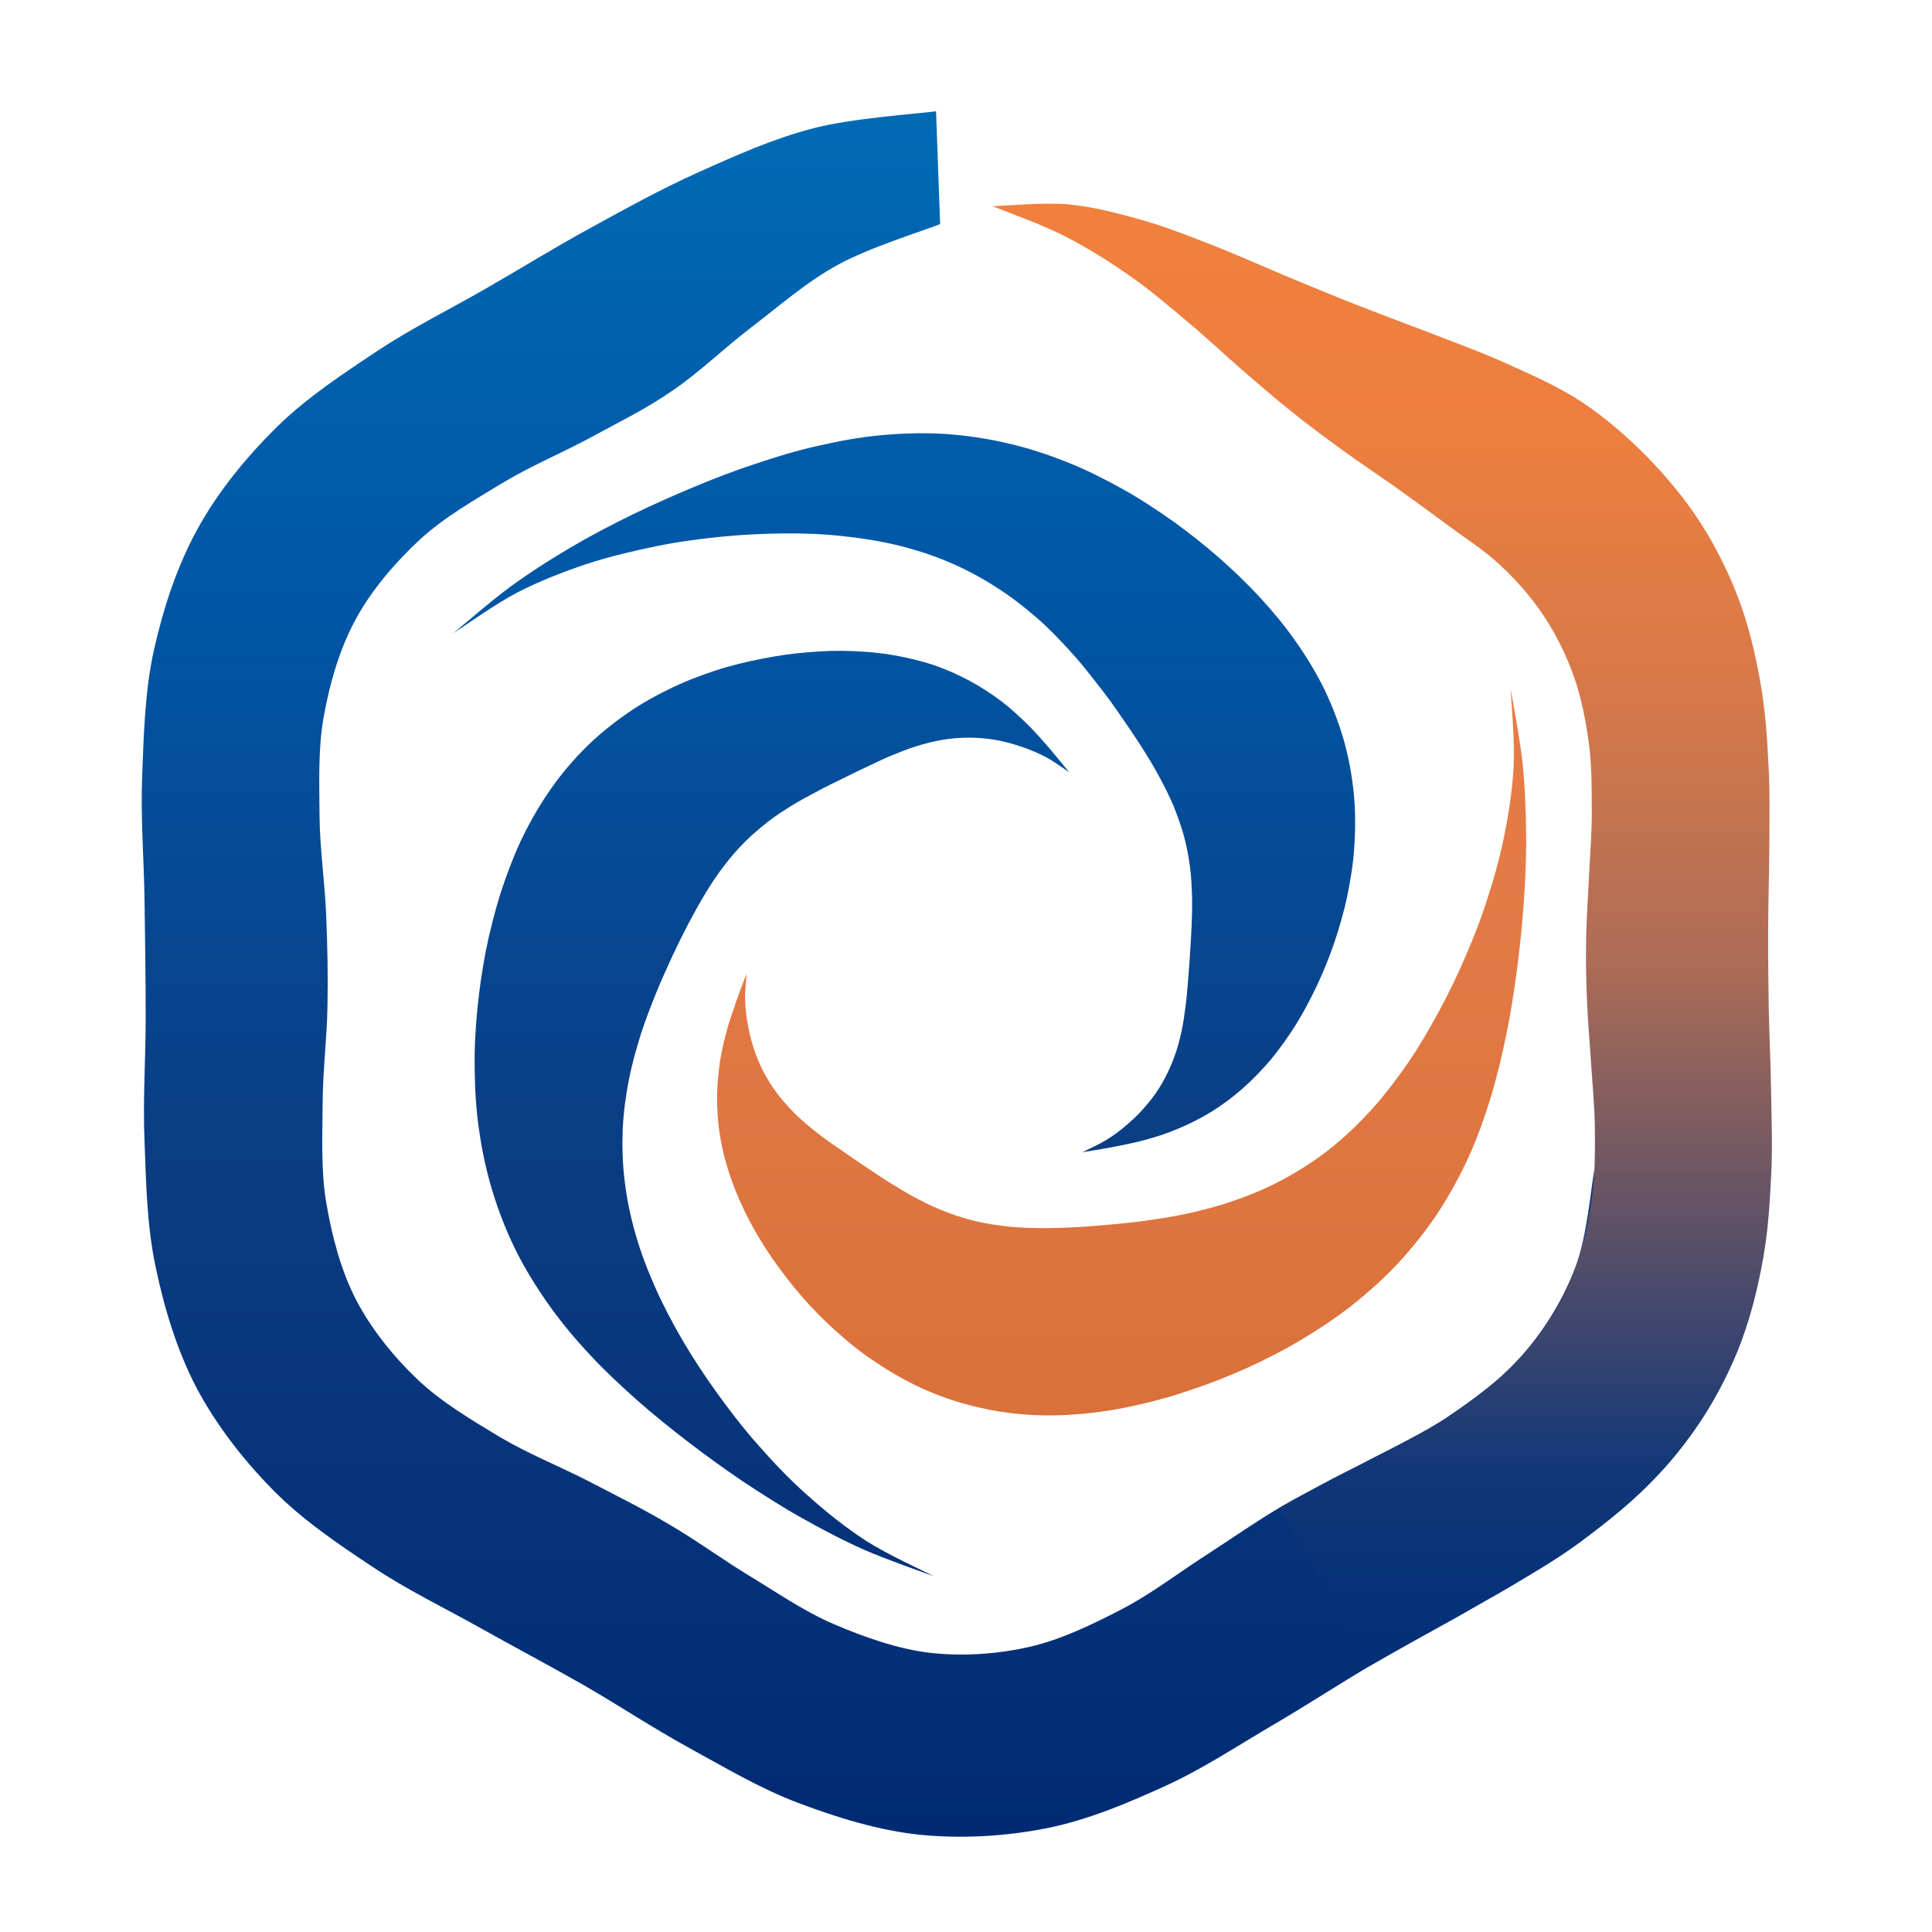
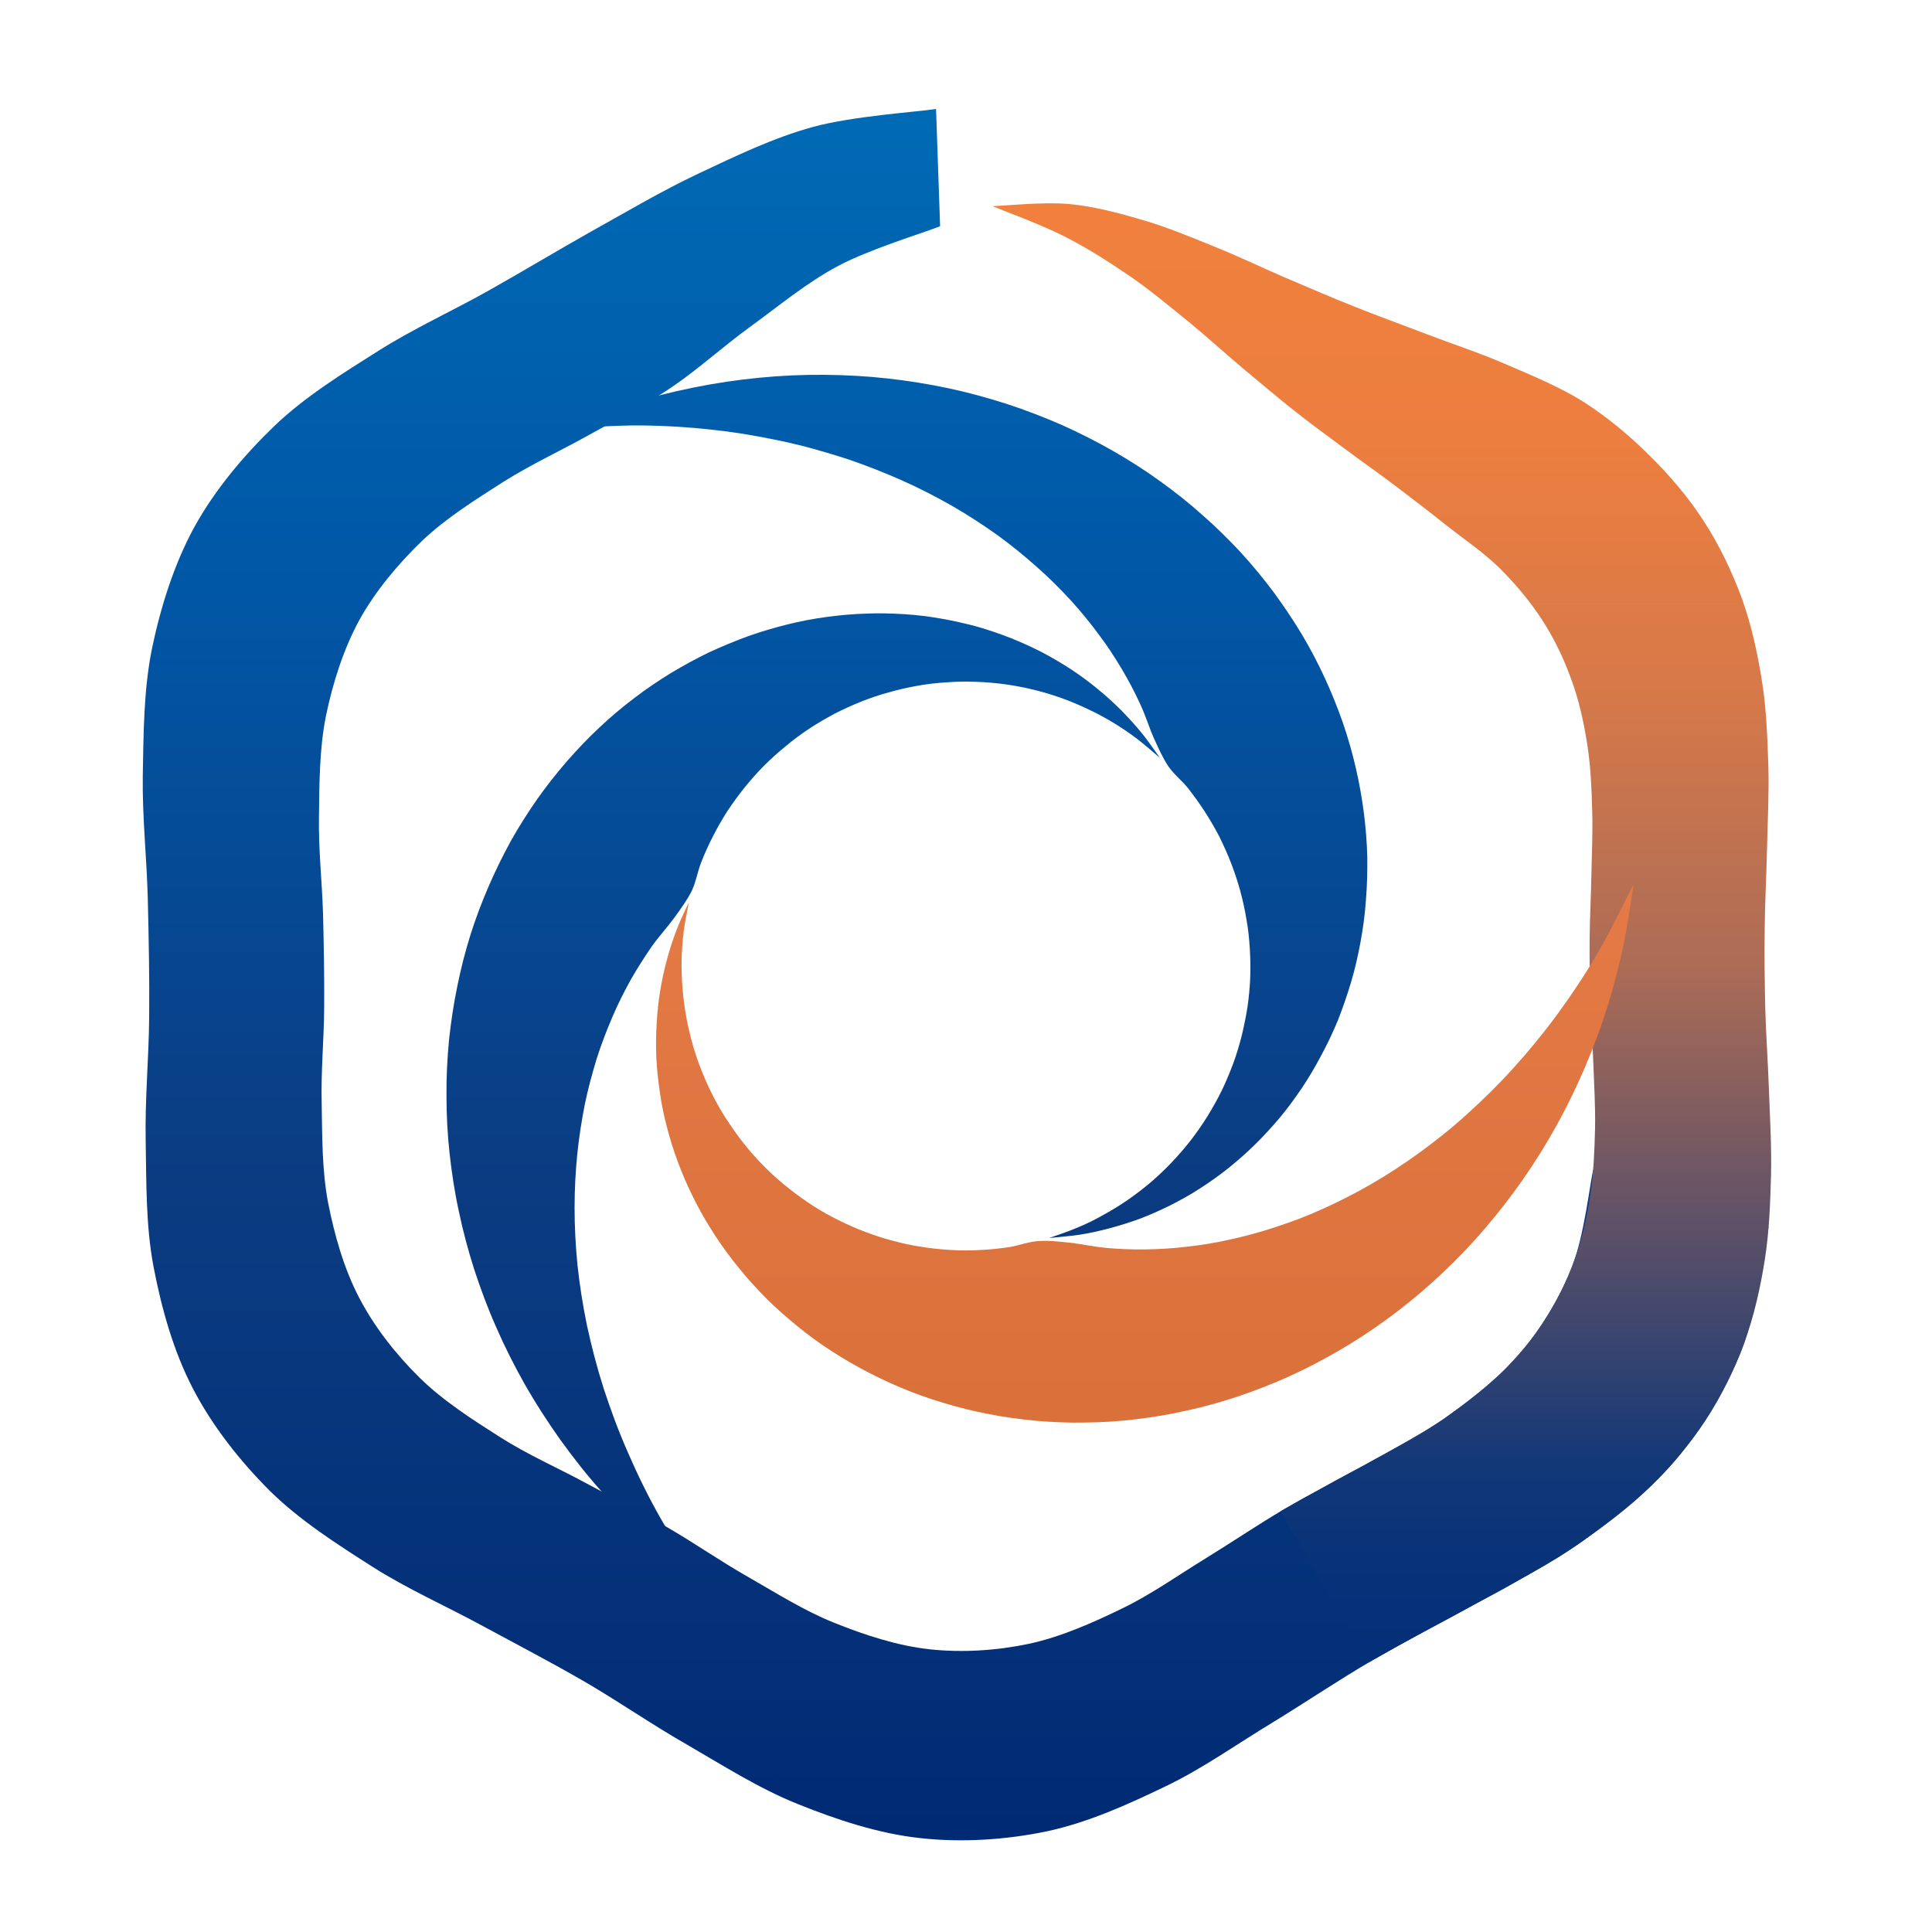
<svg xmlns="http://www.w3.org/2000/svg" viewBox="0 0 100 100" role="img" aria-label="Autogestor">
  <style>#sb0{stop-color:#006bb6}#sb1{stop-color:#0057a6}#sb2{stop-color:#0b3c82}#sb3{stop-color:#002b74}#so0{stop-color:#f2813b}#so1{stop-color:#e47a45}#so2{stop-color:#d26831}#soa0{stop-color:#f2813b}#soa1{stop-color:#ec7e3f}#soa2{stop-color:#d77949}#soa3{stop-color:#ac6c56}#soa4{stop-color:#584f68}#soa5{stop-color:#113778}#soa6{stop-color:#043179}#soa7{stop-color:#002b74}@media(prefers-color-scheme:dark){#sb0{stop-color:#a9cdff}#sb1{stop-color:#7fb2f6}#sb2{stop-color:#5c93e4}#sb3{stop-color:#4681d2}#so0{stop-color:#f9a273}#so1{stop-color:#ef8a5c}#so2{stop-color:#de7141}#soa0{stop-color:#f9a273}#soa1{stop-color:#f59769}#soa2{stop-color:#e9926c}#soa3{stop-color:#cc8d7e}#soa4{stop-color:#8f8bad}#soa5{stop-color:#598ad5}#soa6{stop-color:#4e87d8}#soa7{stop-color:#4681d2}}</style>
  <defs>
    <linearGradient id="gb" gradientUnits="userSpaceOnUse" x1="0" y1="5.0" x2="0" y2="95.0">
      <stop offset="0" id="sb0" stop-color="#006bb6" />
      <stop offset="0.28" id="sb1" stop-color="#0057a6" />
      <stop offset="0.62" id="sb2" stop-color="#0b3c82" />
      <stop offset="1" id="sb3" stop-color="#002b74" />
    </linearGradient>
    <linearGradient id="go" gradientUnits="userSpaceOnUse" x1="0" y1="5.0" x2="0" y2="95.0">
      <stop offset="0" id="so0" stop-color="#f2813b" />
      <stop offset="0.45" id="so1" stop-color="#e47a45" />
      <stop offset="1" id="so2" stop-color="#d26831" />
    </linearGradient>
    <linearGradient id="goa" gradientUnits="userSpaceOnUse" x1="0" y1="5.0" x2="0" y2="95.0">
      <stop offset="0" id="soa0" stop-color="#f2813b" />
      <stop offset="0.2" id="soa1" stop-color="#ec7e3f" />
      <stop offset="0.34" id="soa2" stop-color="#d77949" />
      <stop offset="0.5" id="soa3" stop-color="#ac6c56" />
      <stop offset="0.66" id="soa4" stop-color="#584f68" />
      <stop offset="0.79" id="soa5" stop-color="#113778" />
      <stop offset="0.87" id="soa6" stop-color="#043179" />
      <stop offset="1" id="soa7" stop-color="#002b74" />
    </linearGradient>
  </defs>
-   <path fill="url(#gb)" d="M48.45 5.76C47.39 5.9 44.15 6.11 42.09 6.64C40.04 7.17 38.05 8.06 36.12 8.93C34.2 9.79 32.37 10.81 30.54 11.81C28.71 12.81 26.97 13.89 25.14 14.94C23.32 15.99 21.39 16.94 19.58 18.13C17.78 19.33 15.87 20.58 14.31 22.12C12.76 23.65 11.29 25.44 10.24 27.35C9.18 29.26 8.46 31.46 7.98 33.59C7.5 35.72 7.44 38 7.36 40.15C7.27 42.31 7.45 44.44 7.48 46.53C7.51 48.62 7.54 50.64 7.54 52.72C7.54 54.81 7.39 56.9 7.48 59.04C7.56 61.18 7.6 63.42 8.05 65.55C8.49 67.67 9.15 69.87 10.15 71.79C11.16 73.71 12.56 75.52 14.08 77.07C15.59 78.62 17.47 79.9 19.27 81.09C21.06 82.29 23 83.22 24.82 84.24C26.64 85.26 28.42 86.2 30.21 87.22C32 88.25 33.71 89.39 35.56 90.41C37.41 91.42 39.3 92.56 41.32 93.32C43.33 94.08 45.5 94.75 47.64 94.97C49.78 95.18 52.05 95.05 54.17 94.63C56.28 94.21 58.37 93.33 60.32 92.44C62.27 91.55 64.07 90.35 65.88 89.29C67.68 88.24 69.36 87.13 71.12 86.1C72.89 85.06 74.68 84.15 76.48 83.09C78.27 82.03 80.19 81.02 81.89 79.74C83.59 78.45 85.33 77.02 86.68 75.37C88.03 73.71 89.19 71.77 89.99 69.79C90.79 67.81 91.24 64.53 91.49 63.48L82.52 60.57C82.36 61.41 82.14 64.04 81.54 65.61C80.94 67.18 80.01 68.72 78.92 70C77.83 71.29 76.38 72.35 74.99 73.3C73.6 74.26 72.02 74.95 70.58 75.72C69.14 76.5 67.73 77.16 66.36 77.96C64.99 78.76 63.72 79.66 62.34 80.55C60.96 81.44 59.6 82.49 58.09 83.28C56.58 84.06 54.95 84.86 53.29 85.24C51.63 85.62 49.82 85.74 48.14 85.55C46.45 85.35 44.74 84.74 43.17 84.07C41.6 83.4 40.16 82.39 38.73 81.53C37.31 80.66 36.02 79.71 34.63 78.9C33.25 78.08 31.86 77.39 30.41 76.64C28.95 75.89 27.36 75.26 25.89 74.39C24.43 73.51 22.85 72.58 21.61 71.4C20.36 70.21 19.21 68.78 18.42 67.26C17.64 65.74 17.18 63.97 16.89 62.27C16.6 60.57 16.69 58.77 16.7 57.08C16.71 55.39 16.92 53.75 16.95 52.12C16.98 50.49 16.95 48.94 16.88 47.3C16.81 45.66 16.56 43.99 16.54 42.28C16.53 40.56 16.45 38.73 16.77 37.02C17.08 35.31 17.6 33.53 18.43 32.02C19.26 30.5 20.47 29.1 21.74 27.92C23.02 26.75 24.62 25.84 26.09 24.95C27.57 24.07 29.14 23.42 30.6 22.63C32.05 21.84 33.45 21.16 34.82 20.21C36.2 19.27 37.42 18.07 38.84 16.98C40.27 15.89 41.74 14.59 43.38 13.7C45.02 12.8 47.78 11.95 48.66 11.6Z" />
-   <path fill="url(#goa)" d="M70.91 86.22C71.52 85.88 73.32 84.85 74.54 84.16C75.76 83.47 77.02 82.81 78.26 82.07C79.49 81.32 80.76 80.57 81.94 79.7C83.12 78.83 84.3 77.89 85.33 76.85C86.36 75.8 87.33 74.64 88.13 73.4C88.93 72.17 89.6 70.81 90.12 69.44C90.65 68.06 91 66.59 91.26 65.14C91.52 63.69 91.61 62.2 91.68 60.75C91.75 59.3 91.69 57.85 91.67 56.43C91.65 55.01 91.58 53.62 91.55 52.23C91.53 50.85 91.51 49.49 91.52 48.1C91.52 46.72 91.57 45.34 91.58 43.93C91.58 42.52 91.62 41.08 91.54 39.64C91.47 38.2 91.37 36.72 91.11 35.29C90.86 33.85 90.51 32.39 90 31.02C89.48 29.65 88.82 28.31 88.03 27.08C87.24 25.85 86.28 24.7 85.26 23.65C84.23 22.61 83.11 21.63 81.89 20.82C80.67 20.01 79.27 19.4 77.94 18.8C76.62 18.2 75.26 17.72 73.96 17.21C72.66 16.71 71.39 16.24 70.14 15.75C68.9 15.26 67.7 14.76 66.49 14.26C65.28 13.75 64.1 13.22 62.89 12.74C61.67 12.27 60.44 11.77 59.18 11.41C57.92 11.05 56.63 10.71 55.32 10.58C54.02 10.46 52.03 10.66 51.37 10.67L51.37 10.67C52 10.93 53.92 11.61 55.1 12.22C56.29 12.82 57.43 13.55 58.5 14.29C59.57 15.04 60.56 15.89 61.52 16.7C62.48 17.5 63.36 18.34 64.25 19.11C65.14 19.88 65.99 20.62 66.87 21.32C67.74 22.02 68.61 22.66 69.5 23.31C70.39 23.95 71.3 24.56 72.21 25.2C73.11 25.85 74.02 26.5 74.93 27.18C75.85 27.87 76.87 28.5 77.7 29.3C78.54 30.09 79.33 30.99 79.95 31.95C80.58 32.91 81.1 33.98 81.48 35.06C81.86 36.15 82.08 37.32 82.24 38.46C82.39 39.61 82.39 40.78 82.39 41.92C82.4 43.06 82.3 44.19 82.25 45.29C82.2 46.39 82.12 47.46 82.1 48.53C82.08 49.61 82.09 50.65 82.14 51.73C82.18 52.8 82.28 53.88 82.35 54.99C82.42 56.1 82.54 57.24 82.55 58.39C82.56 59.54 82.56 60.74 82.41 61.89C82.25 63.05 82.02 64.23 81.64 65.33C81.25 66.42 80.73 67.5 80.09 68.47C79.46 69.44 78.66 70.34 77.82 71.14C76.98 71.94 76 72.64 75.03 73.28C74.07 73.92 73.02 74.45 72.02 74.99C71.02 75.53 70.01 75.99 69.04 76.5C68.07 77.01 66.67 77.8 66.2 78.06Z" />
-   <path fill="url(#gb)" d="M55.34 39.97C55.17 39.77 54.7 39.18 54.35 38.77C53.99 38.36 53.62 37.92 53.19 37.5C52.77 37.09 52.31 36.66 51.81 36.28C51.3 35.9 50.75 35.54 50.17 35.23C49.59 34.92 48.96 34.64 48.32 34.42C47.67 34.21 46.99 34.04 46.29 33.92C45.59 33.79 44.86 33.73 44.12 33.7C43.38 33.67 42.62 33.69 41.84 33.76C41.07 33.82 40.27 33.93 39.47 34.09C38.66 34.25 37.84 34.44 37.02 34.71C36.2 34.98 35.37 35.3 34.57 35.7C33.77 36.09 32.97 36.55 32.23 37.09C31.48 37.62 30.76 38.23 30.11 38.9C29.46 39.57 28.86 40.31 28.33 41.1C27.8 41.88 27.33 42.73 26.92 43.6C26.52 44.47 26.18 45.39 25.88 46.32C25.59 47.26 25.35 48.22 25.15 49.2C24.96 50.19 24.81 51.19 24.71 52.21C24.61 53.23 24.55 54.28 24.57 55.33C24.58 56.38 24.64 57.45 24.8 58.51C24.95 59.57 25.18 60.65 25.5 61.69C25.82 62.73 26.22 63.76 26.71 64.74C27.2 65.72 27.79 66.67 28.43 67.57C29.07 68.47 29.79 69.33 30.55 70.14C31.31 70.96 32.13 71.72 32.97 72.47C33.81 73.21 34.69 73.92 35.6 74.62C36.5 75.31 37.44 75.99 38.41 76.65C39.39 77.3 40.4 77.95 41.45 78.54C42.51 79.14 43.61 79.72 44.76 80.23C45.91 80.73 47.75 81.37 48.34 81.59L48.34 81.59C47.76 81.29 45.93 80.46 44.84 79.76C43.75 79.06 42.73 78.23 41.8 77.4C40.86 76.57 40.01 75.67 39.23 74.78C38.44 73.89 37.74 72.97 37.09 72.07C36.44 71.17 35.85 70.26 35.32 69.36C34.8 68.46 34.32 67.56 33.92 66.65C33.52 65.75 33.17 64.84 32.91 63.93C32.64 63.01 32.45 62.09 32.34 61.18C32.22 60.27 32.2 59.36 32.23 58.47C32.27 57.59 32.39 56.72 32.55 55.89C32.71 55.07 32.94 54.27 33.17 53.53C33.41 52.78 33.69 52.07 33.96 51.4C34.23 50.73 34.52 50.11 34.79 49.51C35.07 48.91 35.35 48.35 35.63 47.81C35.92 47.27 36.2 46.75 36.5 46.26C36.8 45.76 37.11 45.29 37.45 44.85C37.79 44.4 38.15 43.98 38.53 43.6C38.91 43.22 39.32 42.87 39.74 42.54C40.15 42.22 40.59 41.94 41.02 41.67C41.45 41.41 41.89 41.18 42.32 40.95C42.74 40.72 43.17 40.52 43.59 40.31C44.01 40.1 44.41 39.9 44.83 39.71C45.25 39.51 45.66 39.31 46.08 39.13C46.51 38.96 46.93 38.78 47.38 38.64C47.82 38.5 48.28 38.38 48.74 38.3C49.2 38.22 49.67 38.18 50.14 38.18C50.6 38.18 51.08 38.22 51.54 38.3C52 38.38 52.46 38.51 52.9 38.66C53.34 38.81 53.77 38.99 54.18 39.21C54.58 39.43 55.14 39.84 55.34 39.97Z" />
-   <path fill="url(#go)" d="M38.64 50.4C38.55 50.64 38.28 51.33 38.1 51.85C37.93 52.36 37.73 52.91 37.58 53.48C37.43 54.06 37.29 54.67 37.22 55.29C37.14 55.92 37.1 56.58 37.12 57.24C37.14 57.9 37.22 58.58 37.35 59.25C37.49 59.92 37.68 60.59 37.93 61.26C38.17 61.92 38.48 62.59 38.82 63.24C39.17 63.9 39.57 64.55 40.01 65.19C40.46 65.82 40.94 66.46 41.48 67.08C42.02 67.7 42.61 68.31 43.25 68.88C43.89 69.46 44.58 70.02 45.33 70.51C46.07 71.01 46.87 71.47 47.7 71.85C48.54 72.23 49.43 72.55 50.33 72.77C51.23 73 52.18 73.15 53.13 73.22C54.07 73.29 55.04 73.27 56 73.18C56.95 73.1 57.92 72.94 58.88 72.72C59.83 72.51 60.79 72.24 61.73 71.91C62.68 71.59 63.63 71.22 64.56 70.8C65.49 70.37 66.43 69.9 67.33 69.36C68.23 68.82 69.13 68.23 69.97 67.57C70.81 66.9 71.63 66.17 72.37 65.38C73.11 64.58 73.8 63.71 74.41 62.8C75.01 61.88 75.55 60.9 76.01 59.9C76.47 58.89 76.84 57.84 77.17 56.77C77.49 55.71 77.75 54.62 77.97 53.52C78.2 52.42 78.37 51.3 78.52 50.17C78.67 49.03 78.79 47.88 78.87 46.71C78.95 45.54 79.01 44.34 78.99 43.13C78.98 41.91 78.93 40.67 78.8 39.42C78.66 38.18 78.29 36.27 78.19 35.64L78.19 35.64C78.22 36.3 78.41 38.29 78.35 39.59C78.29 40.88 78.08 42.18 77.83 43.4C77.58 44.63 77.22 45.82 76.85 46.94C76.47 48.07 76.03 49.13 75.57 50.15C75.11 51.16 74.62 52.12 74.1 53.03C73.59 53.94 73.05 54.8 72.46 55.6C71.88 56.4 71.27 57.16 70.61 57.84C69.95 58.53 69.25 59.16 68.52 59.71C67.78 60.26 67 60.74 66.22 61.15C65.44 61.56 64.62 61.89 63.83 62.16C63.04 62.44 62.23 62.64 61.47 62.81C60.7 62.98 59.95 63.09 59.24 63.19C58.52 63.29 57.84 63.35 57.18 63.41C56.52 63.47 55.9 63.51 55.29 63.54C54.67 63.56 54.09 63.58 53.51 63.56C52.93 63.55 52.36 63.52 51.81 63.44C51.26 63.37 50.71 63.27 50.19 63.13C49.67 62.99 49.16 62.81 48.67 62.61C48.19 62.42 47.73 62.18 47.28 61.94C46.84 61.7 46.42 61.44 46 61.18C45.59 60.92 45.2 60.66 44.81 60.4C44.43 60.14 44.05 59.89 43.67 59.62C43.29 59.36 42.92 59.11 42.55 58.83C42.18 58.55 41.82 58.26 41.47 57.95C41.13 57.64 40.8 57.3 40.5 56.94C40.2 56.59 39.93 56.2 39.69 55.79C39.46 55.39 39.26 54.95 39.1 54.52C38.94 54.08 38.82 53.62 38.73 53.16C38.64 52.7 38.58 52.24 38.57 51.78C38.55 51.32 38.63 50.63 38.64 50.4Z" />
-   <path fill="url(#gb)" d="M56.02 59.64C56.28 59.59 57.02 59.48 57.55 59.38C58.08 59.27 58.66 59.17 59.23 59.01C59.8 58.86 60.4 58.67 60.98 58.42C61.56 58.18 62.15 57.88 62.71 57.54C63.27 57.19 63.82 56.78 64.33 56.33C64.84 55.88 65.33 55.37 65.79 54.83C66.24 54.28 66.66 53.69 67.06 53.06C67.45 52.43 67.81 51.76 68.14 51.06C68.48 50.35 68.78 49.61 69.05 48.83C69.31 48.06 69.55 47.24 69.73 46.4C69.9 45.56 70.05 44.68 70.1 43.79C70.16 42.9 70.16 41.97 70.07 41.06C69.98 40.15 69.81 39.22 69.56 38.33C69.3 37.43 68.96 36.54 68.55 35.68C68.13 34.83 67.63 34 67.08 33.22C66.53 32.43 65.9 31.67 65.24 30.95C64.58 30.23 63.86 29.54 63.11 28.88C62.36 28.22 61.56 27.59 60.73 26.99C59.89 26.4 59.02 25.82 58.1 25.31C57.18 24.8 56.22 24.31 55.23 23.92C54.23 23.52 53.19 23.18 52.13 22.94C51.07 22.69 49.97 22.53 48.88 22.46C47.78 22.39 46.67 22.43 45.57 22.53C44.47 22.63 43.37 22.84 42.28 23.09C41.2 23.33 40.13 23.66 39.06 24.02C37.99 24.37 36.94 24.78 35.88 25.22C34.83 25.66 33.77 26.13 32.72 26.64C31.66 27.16 30.6 27.71 29.55 28.33C28.51 28.94 27.46 29.61 26.44 30.35C25.43 31.09 23.96 32.37 23.47 32.77L23.47 32.77C24.02 32.42 25.65 31.25 26.81 30.65C27.96 30.06 29.18 29.59 30.37 29.19C31.56 28.8 32.77 28.52 33.93 28.28C35.09 28.04 36.24 27.89 37.34 27.78C38.45 27.67 39.53 27.62 40.57 27.61C41.62 27.6 42.63 27.64 43.62 27.75C44.6 27.85 45.57 28.01 46.49 28.23C47.41 28.46 48.31 28.75 49.15 29.11C49.99 29.47 50.8 29.9 51.54 30.38C52.29 30.85 52.98 31.39 53.62 31.94C54.26 32.49 54.83 33.09 55.36 33.67C55.89 34.24 56.36 34.84 56.8 35.41C57.25 35.97 57.65 36.53 58.02 37.07C58.4 37.62 58.75 38.13 59.08 38.65C59.41 39.17 59.72 39.67 59.99 40.18C60.27 40.69 60.52 41.2 60.74 41.71C60.95 42.23 61.13 42.75 61.28 43.27C61.42 43.79 61.52 44.32 61.59 44.84C61.66 45.36 61.68 45.88 61.7 46.39C61.71 46.89 61.7 47.39 61.68 47.87C61.66 48.35 61.63 48.82 61.6 49.29C61.57 49.76 61.54 50.21 61.5 50.67C61.46 51.13 61.43 51.58 61.37 52.04C61.31 52.5 61.25 52.96 61.15 53.41C61.05 53.86 60.93 54.32 60.76 54.76C60.6 55.19 60.4 55.63 60.17 56.03C59.94 56.44 59.66 56.83 59.36 57.18C59.06 57.54 58.73 57.88 58.37 58.18C58.02 58.49 57.65 58.77 57.25 59.01C56.86 59.25 56.23 59.53 56.02 59.64Z" />
+   <path fill="url(#gb)" d="M48.45 5.64C47.39 5.8 44.13 6.01 42.08 6.57C40.03 7.13 38.05 8.09 36.14 8.99C34.23 9.89 32.44 10.96 30.62 11.97C28.81 12.99 27.07 14.04 25.24 15.07C23.4 16.1 21.44 16.99 19.6 18.15C17.76 19.31 15.8 20.52 14.21 22.04C12.63 23.56 11.13 25.34 10.07 27.26C9.02 29.17 8.32 31.4 7.87 33.55C7.43 35.7 7.43 38 7.39 40.16C7.36 42.33 7.6 44.45 7.65 46.54C7.7 48.63 7.74 50.63 7.72 52.71C7.7 54.79 7.5 56.88 7.54 59.03C7.58 61.17 7.54 63.44 7.95 65.58C8.36 67.72 8.98 69.95 9.99 71.88C10.99 73.81 12.42 75.62 13.96 77.16C15.51 78.69 17.45 79.93 19.27 81.09C21.09 82.25 23.07 83.12 24.91 84.12C26.74 85.11 28.51 86.03 30.29 87.06C32.07 88.1 33.75 89.27 35.59 90.32C37.42 91.38 39.3 92.58 41.3 93.38C43.31 94.19 45.49 94.91 47.63 95.14C49.78 95.38 52.07 95.23 54.18 94.79C56.3 94.34 58.38 93.4 60.33 92.46C62.27 91.53 64.04 90.26 65.83 89.18C67.61 88.09 69.27 86.97 71.03 85.94C72.79 84.91 74.59 84.02 76.4 83C78.22 81.97 80.18 81.02 81.92 79.76C83.65 78.51 85.45 77.11 86.82 75.46C88.19 73.81 89.36 71.86 90.15 69.87C90.93 67.88 91.31 64.56 91.54 63.5L82.46 60.55C82.28 61.38 81.99 63.97 81.38 65.53C80.77 67.09 79.86 68.62 78.79 69.91C77.72 71.2 76.32 72.29 74.96 73.28C73.61 74.26 72.07 75.01 70.66 75.81C69.24 76.62 67.83 77.31 66.46 78.12C65.08 78.93 63.79 79.81 62.39 80.67C61 81.52 59.6 82.52 58.09 83.25C56.57 83.99 54.93 84.72 53.27 85.08C51.62 85.43 49.83 85.55 48.15 85.37C46.46 85.19 44.76 84.63 43.19 84C41.61 83.37 40.14 82.43 38.7 81.61C37.26 80.79 35.95 79.87 34.55 79.06C33.15 78.25 31.76 77.54 30.32 76.76C28.88 75.98 27.32 75.3 25.89 74.39C24.46 73.48 22.94 72.51 21.72 71.31C20.5 70.11 19.38 68.69 18.59 67.17C17.8 65.66 17.31 63.92 16.98 62.24C16.66 60.55 16.68 58.77 16.65 57.09C16.61 55.41 16.77 53.76 16.78 52.13C16.79 50.49 16.76 48.93 16.72 47.28C16.67 45.64 16.48 43.97 16.51 42.27C16.53 40.56 16.53 38.76 16.87 37.06C17.22 35.37 17.77 33.62 18.59 32.11C19.42 30.6 20.6 29.2 21.84 28C23.09 26.81 24.63 25.85 26.07 24.93C27.52 24.02 29.06 23.31 30.51 22.5C31.95 21.69 33.36 20.99 34.74 20.06C36.13 19.12 37.38 17.97 38.82 16.92C40.27 15.87 41.75 14.63 43.39 13.76C45.03 12.89 47.78 12.06 48.66 11.71Z" />
+   <path fill="url(#goa)" d="M70.82 86.06C71.42 85.72 73.22 84.71 74.45 84.04C75.68 83.36 76.96 82.73 78.21 82.02C79.46 81.3 80.76 80.58 81.97 79.73C83.17 78.88 84.38 77.97 85.44 76.93C86.49 75.89 87.48 74.74 88.29 73.5C89.1 72.26 89.77 70.9 90.28 69.51C90.79 68.12 91.12 66.64 91.35 65.18C91.58 63.71 91.63 62.21 91.67 60.75C91.7 59.29 91.61 57.83 91.56 56.41C91.51 54.99 91.41 53.61 91.37 52.22C91.34 50.84 91.32 49.49 91.34 48.11C91.35 46.73 91.43 45.36 91.46 43.95C91.49 42.54 91.57 41.09 91.53 39.65C91.48 38.2 91.43 36.7 91.2 35.26C90.97 33.81 90.65 32.33 90.15 30.95C89.64 29.57 88.99 28.21 88.19 26.98C87.4 25.75 86.42 24.6 85.37 23.57C84.33 22.53 83.17 21.57 81.93 20.78C80.68 20 79.25 19.42 77.91 18.84C76.57 18.26 75.19 17.81 73.88 17.31C72.58 16.81 71.32 16.36 70.08 15.86C68.84 15.37 67.66 14.85 66.45 14.34C65.25 13.82 64.09 13.26 62.87 12.77C61.66 12.28 60.44 11.77 59.19 11.4C57.93 11.03 56.63 10.68 55.33 10.56C54.02 10.44 52.03 10.65 51.37 10.67L51.37 10.67C51.99 10.93 53.91 11.63 55.1 12.24C56.29 12.84 57.42 13.57 58.49 14.3C59.57 15.04 60.56 15.88 61.53 16.66C62.49 17.45 63.39 18.27 64.29 19.03C65.19 19.78 66.05 20.51 66.93 21.21C67.81 21.91 68.69 22.55 69.58 23.21C70.46 23.87 71.36 24.49 72.24 25.16C73.13 25.83 74.01 26.51 74.9 27.22C75.79 27.92 76.77 28.58 77.59 29.38C78.41 30.19 79.17 31.09 79.79 32.04C80.42 33 80.93 34.06 81.32 35.14C81.72 36.21 81.97 37.36 82.15 38.49C82.33 39.62 82.38 40.79 82.41 41.92C82.45 43.05 82.39 44.17 82.37 45.27C82.35 46.37 82.29 47.45 82.28 48.53C82.27 49.6 82.28 50.66 82.31 51.74C82.35 52.82 82.43 53.9 82.47 55.01C82.51 56.12 82.58 57.25 82.56 58.4C82.53 59.54 82.49 60.72 82.31 61.86C82.14 63 81.88 64.17 81.48 65.25C81.09 66.34 80.56 67.4 79.94 68.37C79.31 69.34 78.53 70.24 77.71 71.06C76.89 71.87 75.94 72.59 75 73.25C74.06 73.92 73.05 74.48 72.07 75.04C71.09 75.61 70.09 76.1 69.13 76.63C68.17 77.16 66.77 77.95 66.29 78.22Z" />
+   <path fill="url(#gb)" d="M60.04 39.23C59.88 39.02 59.45 38.37 59.11 37.96C58.78 37.55 58.41 37.15 58.03 36.76C57.64 36.37 57.23 36 56.8 35.65C56.37 35.29 55.91 34.96 55.43 34.64C54.95 34.33 54.45 34.03 53.93 33.76C53.4 33.49 52.86 33.24 52.3 33.02C51.74 32.8 51.15 32.6 50.56 32.43C49.96 32.27 49.35 32.13 48.72 32.02C48.1 31.91 47.46 31.83 46.81 31.79C46.16 31.75 45.5 31.73 44.83 31.76C44.16 31.78 43.49 31.84 42.81 31.93C42.13 32.02 41.44 32.15 40.76 32.32C40.08 32.49 39.39 32.69 38.72 32.93C38.04 33.18 37.36 33.46 36.69 33.77C36.03 34.09 35.37 34.45 34.72 34.84C34.07 35.24 33.43 35.67 32.82 36.14C32.2 36.61 31.59 37.12 31.01 37.67C30.43 38.21 29.87 38.8 29.33 39.42C28.8 40.03 28.28 40.69 27.8 41.37C27.32 42.06 26.86 42.78 26.44 43.53C26.03 44.28 25.64 45.07 25.29 45.88C24.94 46.69 24.62 47.53 24.35 48.39C24.08 49.25 23.85 50.15 23.67 51.05C23.48 51.96 23.34 52.9 23.24 53.84C23.15 54.79 23.1 55.76 23.11 56.73C23.11 57.71 23.16 58.7 23.27 59.7C23.38 60.69 23.53 61.7 23.75 62.7C23.96 63.71 24.23 64.72 24.55 65.72C24.88 66.72 25.25 67.73 25.69 68.71C26.12 69.7 26.62 70.69 27.16 71.65C27.71 72.61 28.32 73.56 28.98 74.49C29.64 75.41 30.35 76.32 31.13 77.19C31.9 78.07 32.72 78.92 33.6 79.73C34.48 80.54 35.93 81.66 36.39 82.05L36.39 82.05C36.03 81.48 34.86 79.76 34.21 78.62C33.56 77.48 33 76.33 32.51 75.2C32.01 74.07 31.6 72.95 31.24 71.85C30.89 70.75 30.61 69.66 30.38 68.6C30.16 67.53 30 66.49 29.89 65.48C29.79 64.46 29.74 63.47 29.74 62.52C29.74 61.56 29.79 60.63 29.88 59.74C29.97 58.84 30.11 57.98 30.27 57.16C30.44 56.33 30.66 55.54 30.89 54.78C31.13 54.03 31.41 53.31 31.7 52.63C31.99 51.95 32.32 51.3 32.66 50.69C33 50.09 33.37 49.52 33.74 48.98C34.12 48.45 34.57 47.96 34.92 47.48C35.26 47 35.58 46.57 35.81 46.1C36.03 45.63 36.1 45.14 36.28 44.67C36.46 44.2 36.67 43.74 36.9 43.29C37.13 42.84 37.38 42.4 37.65 41.98C37.93 41.56 38.23 41.15 38.54 40.76C38.86 40.37 39.19 39.99 39.55 39.63C39.9 39.28 40.28 38.94 40.67 38.62C41.05 38.3 41.46 38 41.88 37.72C42.3 37.44 42.74 37.19 43.18 36.95C43.63 36.72 44.09 36.51 44.56 36.32C45.02 36.14 45.5 35.97 45.99 35.84C46.47 35.7 46.96 35.59 47.46 35.5C47.95 35.41 48.46 35.35 48.96 35.32C49.46 35.28 49.97 35.27 50.47 35.29C50.97 35.3 51.48 35.35 51.97 35.41C52.47 35.48 52.97 35.57 53.46 35.69C53.95 35.81 54.43 35.95 54.91 36.12C55.38 36.29 55.85 36.48 56.3 36.7C56.76 36.91 57.2 37.15 57.63 37.41C58.06 37.67 58.48 37.96 58.88 38.26C59.28 38.57 59.85 39.07 60.04 39.23Z" />
+   <path fill="url(#gb)" d="M54.3 64.08C54.56 64.05 55.35 63.99 55.87 63.91C56.4 63.83 56.93 63.71 57.45 63.57C57.98 63.43 58.51 63.26 59.03 63.07C59.55 62.87 60.07 62.64 60.59 62.38C61.1 62.12 61.61 61.84 62.1 61.52C62.6 61.2 63.08 60.86 63.56 60.48C64.03 60.1 64.49 59.7 64.93 59.27C65.38 58.83 65.8 58.37 66.21 57.89C66.62 57.4 67 56.88 67.37 56.34C67.73 55.8 68.07 55.23 68.38 54.64C68.7 54.05 68.99 53.44 69.25 52.81C69.5 52.17 69.73 51.51 69.93 50.84C70.13 50.17 70.29 49.47 70.42 48.76C70.55 48.05 70.65 47.33 70.7 46.59C70.76 45.85 70.78 45.1 70.77 44.34C70.75 43.59 70.69 42.82 70.59 42.05C70.49 41.28 70.35 40.5 70.17 39.72C69.99 38.95 69.77 38.17 69.5 37.39C69.23 36.62 68.92 35.85 68.57 35.09C68.22 34.33 67.82 33.57 67.38 32.83C66.94 32.1 66.45 31.37 65.93 30.66C65.4 29.95 64.83 29.26 64.22 28.59C63.6 27.93 62.95 27.28 62.25 26.67C61.56 26.05 60.82 25.46 60.05 24.91C59.28 24.35 58.46 23.83 57.61 23.34C56.77 22.86 55.88 22.41 54.97 22C54.05 21.6 53.1 21.23 52.12 20.91C51.15 20.6 50.14 20.32 49.11 20.1C48.08 19.88 47.02 19.71 45.95 19.59C44.88 19.47 43.78 19.41 42.67 19.4C41.56 19.39 40.44 19.44 39.31 19.55C38.17 19.66 37.03 19.83 35.89 20.06C34.75 20.29 33.6 20.58 32.45 20.94C31.31 21.29 29.61 21.98 29.04 22.19L29.04 22.19C29.72 22.16 31.8 22.01 33.11 22.02C34.42 22.03 35.7 22.11 36.92 22.25C38.14 22.38 39.33 22.59 40.46 22.83C41.59 23.07 42.67 23.38 43.7 23.71C44.74 24.05 45.72 24.44 46.65 24.85C47.58 25.26 48.46 25.72 49.29 26.19C50.12 26.67 50.9 27.18 51.63 27.7C52.36 28.23 53.03 28.78 53.66 29.34C54.3 29.9 54.87 30.48 55.41 31.06C55.94 31.64 56.43 32.24 56.87 32.84C57.32 33.43 57.71 34.04 58.07 34.64C58.42 35.23 58.74 35.84 59.01 36.43C59.29 37.02 59.48 37.66 59.72 38.2C59.96 38.73 60.18 39.22 60.47 39.66C60.77 40.09 61.16 40.39 61.48 40.78C61.79 41.18 62.09 41.59 62.36 42.01C62.63 42.43 62.89 42.87 63.12 43.32C63.34 43.77 63.55 44.23 63.73 44.7C63.91 45.17 64.07 45.65 64.2 46.13C64.33 46.62 64.44 47.11 64.52 47.61C64.61 48.1 64.66 48.61 64.69 49.11C64.72 49.61 64.73 50.12 64.71 50.62C64.69 51.12 64.64 51.63 64.57 52.12C64.49 52.62 64.39 53.12 64.27 53.61C64.15 54.09 64 54.58 63.83 55.05C63.65 55.52 63.46 55.99 63.24 56.44C63.02 56.89 62.77 57.33 62.51 57.76C62.24 58.19 61.95 58.61 61.65 59C61.34 59.4 61.01 59.78 60.66 60.15C60.32 60.51 59.95 60.86 59.57 61.19C59.18 61.52 58.78 61.82 58.37 62.11C57.95 62.4 57.52 62.66 57.08 62.9C56.64 63.15 56.19 63.37 55.72 63.56C55.26 63.76 54.54 63.99 54.3 64.08Z" />
+   <path fill="url(#go)" d="M35.66 46.69C35.55 46.93 35.21 47.63 35.02 48.13C34.83 48.63 34.66 49.14 34.52 49.67C34.38 50.19 34.26 50.73 34.17 51.29C34.08 51.84 34.02 52.4 33.99 52.98C33.95 53.55 33.95 54.13 33.97 54.72C34 55.31 34.06 55.9 34.15 56.5C34.23 57.1 34.35 57.7 34.51 58.3C34.66 58.9 34.85 59.5 35.07 60.1C35.29 60.69 35.54 61.29 35.83 61.87C36.11 62.45 36.43 63.03 36.79 63.6C37.14 64.17 37.53 64.72 37.95 65.26C38.37 65.8 38.82 66.33 39.31 66.84C39.79 67.35 40.31 67.84 40.86 68.3C41.41 68.77 41.99 69.22 42.6 69.64C43.21 70.05 43.85 70.45 44.52 70.81C45.18 71.17 45.88 71.51 46.59 71.81C47.31 72.11 48.05 72.38 48.82 72.61C49.58 72.84 50.37 73.04 51.17 73.19C51.97 73.35 52.79 73.46 53.63 73.54C54.46 73.61 55.32 73.65 56.18 73.63C57.04 73.62 57.91 73.57 58.79 73.46C59.66 73.36 60.55 73.21 61.43 73.01C62.31 72.82 63.2 72.57 64.08 72.28C64.96 71.98 65.84 71.64 66.71 71.25C67.57 70.86 68.44 70.41 69.28 69.92C70.12 69.43 70.96 68.89 71.76 68.3C72.57 67.71 73.37 67.07 74.13 66.38C74.89 65.7 75.63 64.96 76.34 64.18C77.04 63.4 77.72 62.57 78.36 61.7C79 60.83 79.61 59.91 80.17 58.95C80.73 58 81.25 57 81.72 55.96C82.19 54.93 82.62 53.85 82.99 52.75C83.36 51.65 83.68 50.5 83.94 49.34C84.21 48.17 84.46 46.35 84.56 45.76L84.56 45.76C84.25 46.36 83.34 48.23 82.68 49.36C82.01 50.49 81.3 51.56 80.57 52.55C79.84 53.54 79.08 54.46 78.3 55.32C77.52 56.18 76.72 56.96 75.91 57.69C75.11 58.42 74.28 59.07 73.46 59.67C72.63 60.27 71.8 60.81 70.97 61.29C70.14 61.77 69.31 62.19 68.49 62.56C67.68 62.93 66.86 63.24 66.06 63.5C65.26 63.77 64.47 63.98 63.7 64.15C62.92 64.33 62.16 64.45 61.43 64.53C60.69 64.62 59.97 64.66 59.27 64.67C58.57 64.68 57.9 64.65 57.25 64.59C56.59 64.53 55.95 64.38 55.36 64.32C54.77 64.26 54.24 64.2 53.72 64.24C53.2 64.28 52.74 64.47 52.24 64.55C51.75 64.62 51.24 64.68 50.74 64.7C50.24 64.73 49.73 64.73 49.23 64.7C48.73 64.67 48.22 64.62 47.73 64.54C47.23 64.47 46.73 64.36 46.25 64.23C45.76 64.11 45.28 63.95 44.81 63.77C44.34 63.6 43.88 63.39 43.43 63.17C42.98 62.95 42.53 62.7 42.11 62.43C41.69 62.16 41.27 61.86 40.88 61.55C40.48 61.24 40.1 60.91 39.74 60.56C39.38 60.21 39.04 59.84 38.71 59.45C38.39 59.06 38.09 58.66 37.81 58.24C37.52 57.83 37.26 57.39 37.02 56.95C36.79 56.51 36.57 56.05 36.38 55.58C36.19 55.12 36.02 54.64 35.88 54.16C35.74 53.68 35.62 53.18 35.53 52.69C35.44 52.2 35.37 51.69 35.33 51.19C35.29 50.69 35.27 50.19 35.28 49.68C35.29 49.18 35.33 48.68 35.39 48.18C35.46 47.68 35.61 46.94 35.66 46.69Z" />
</svg>
